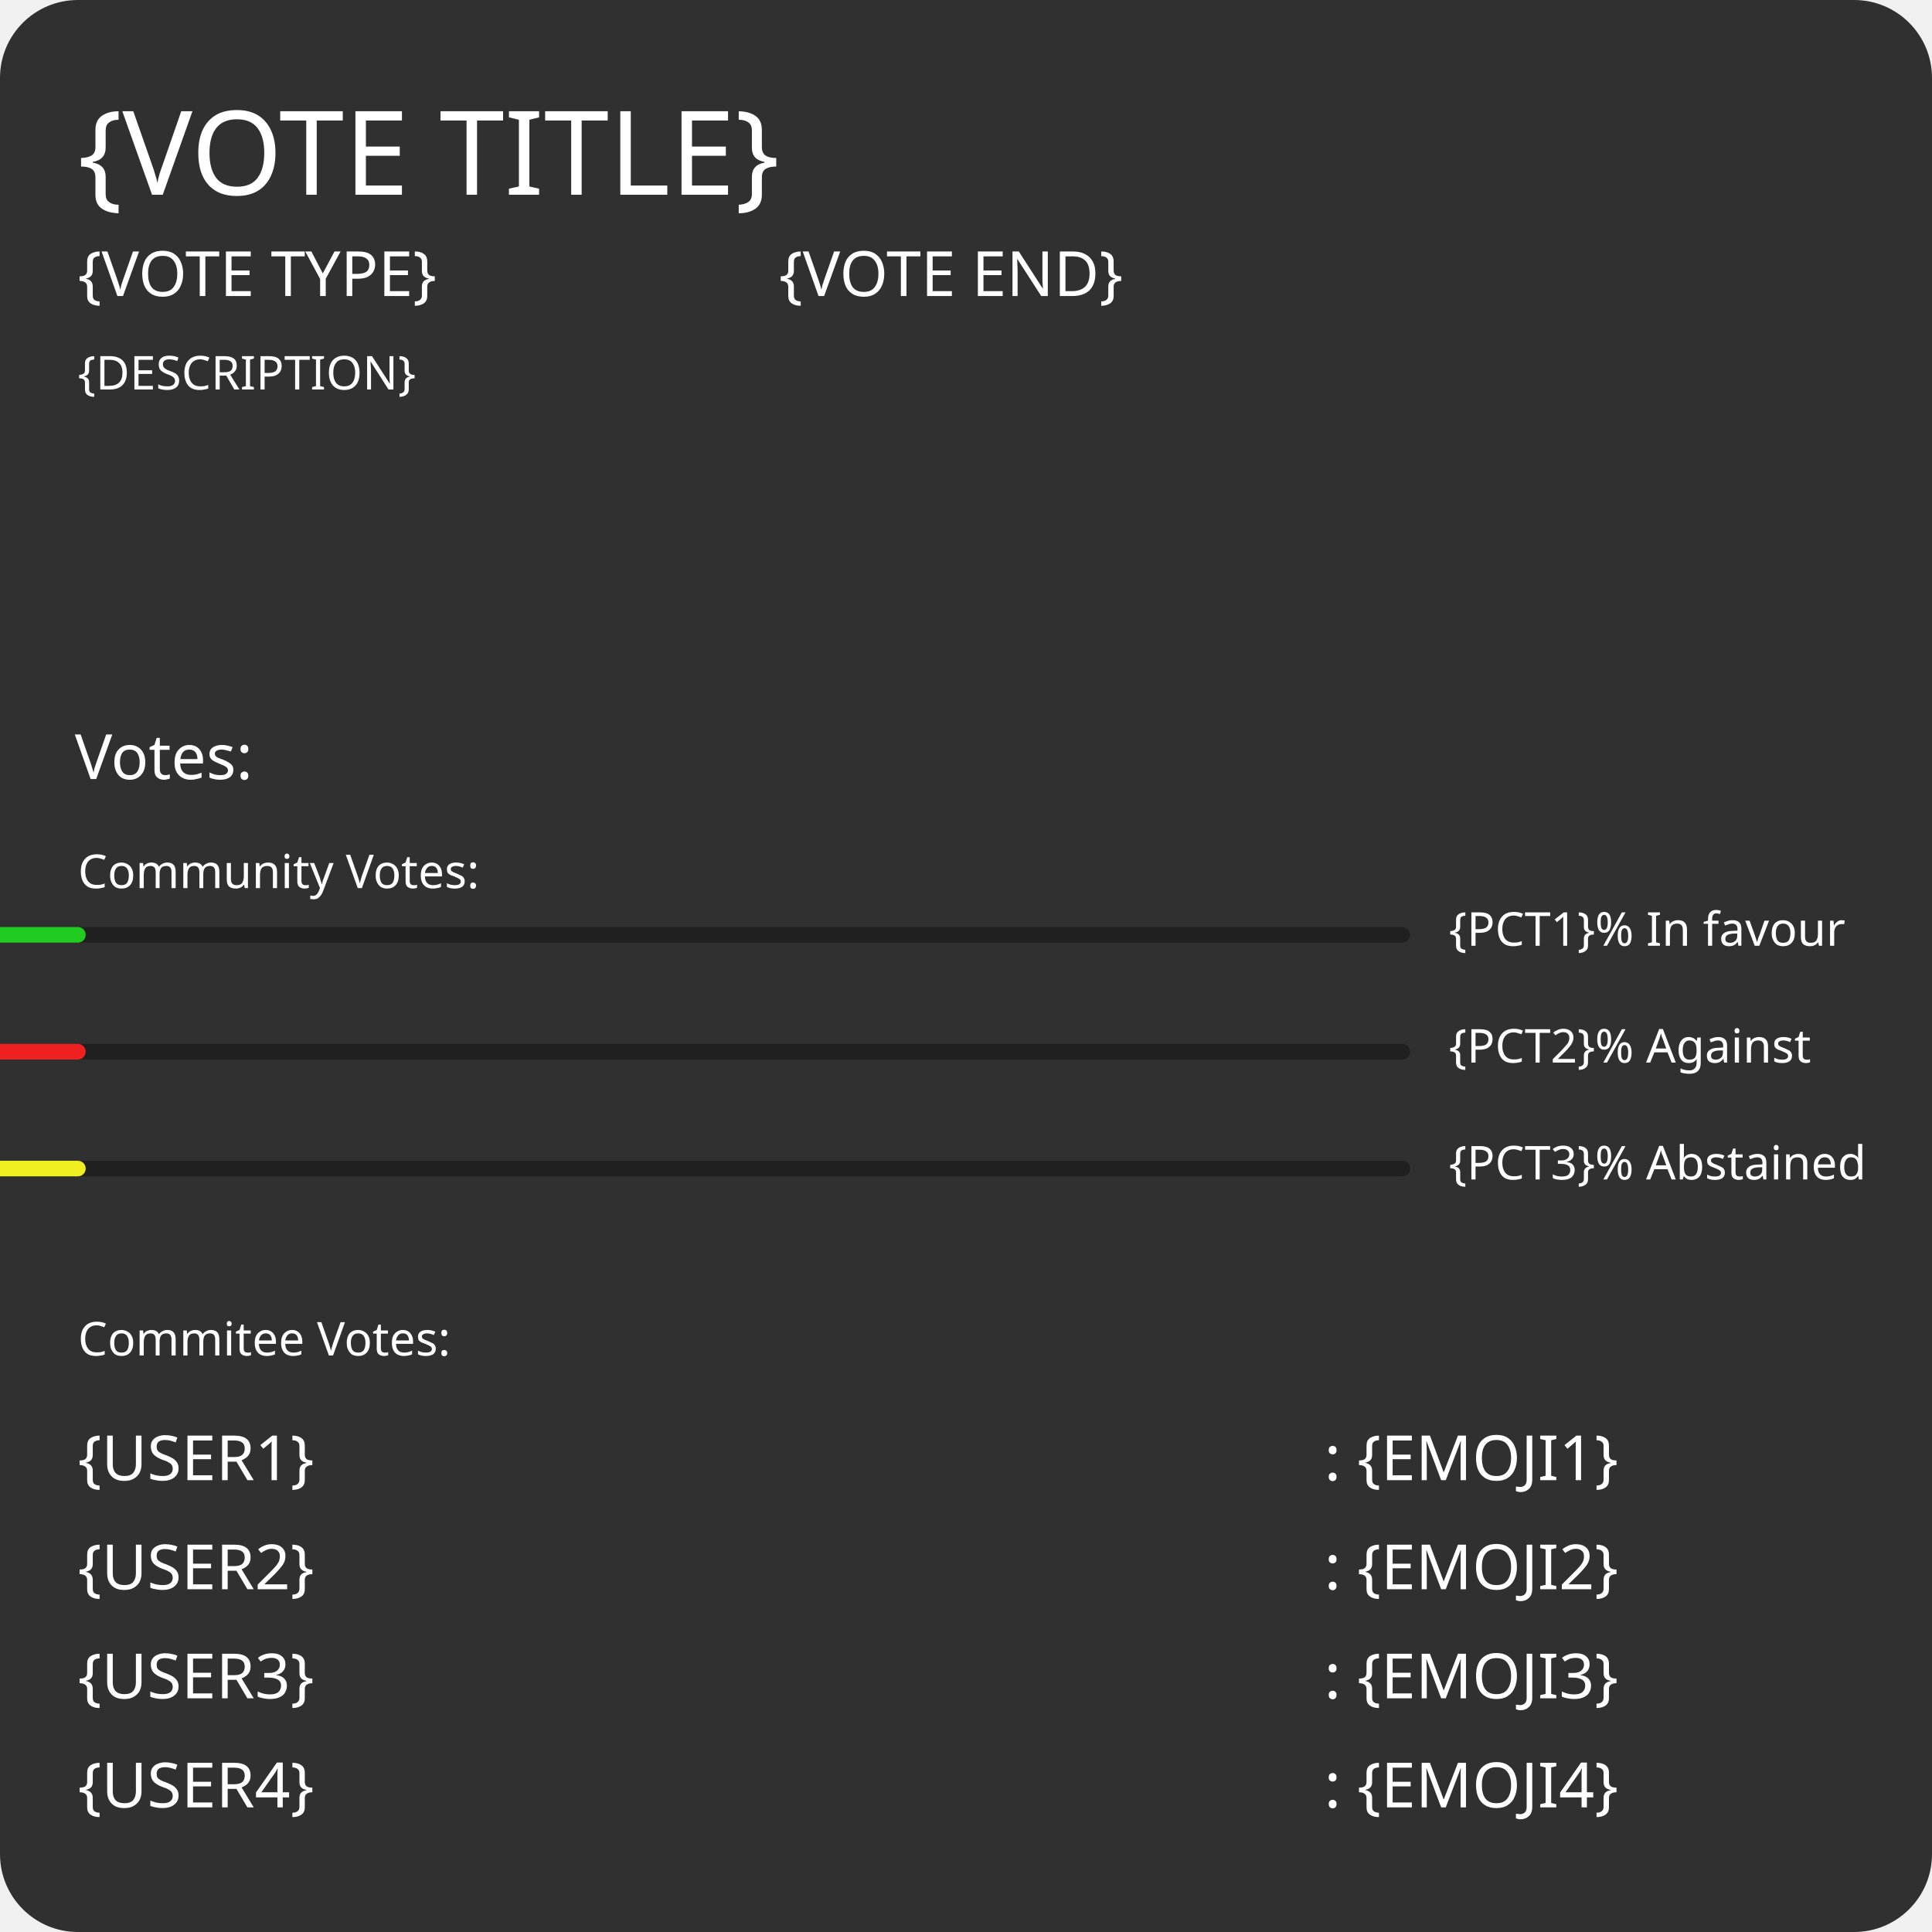
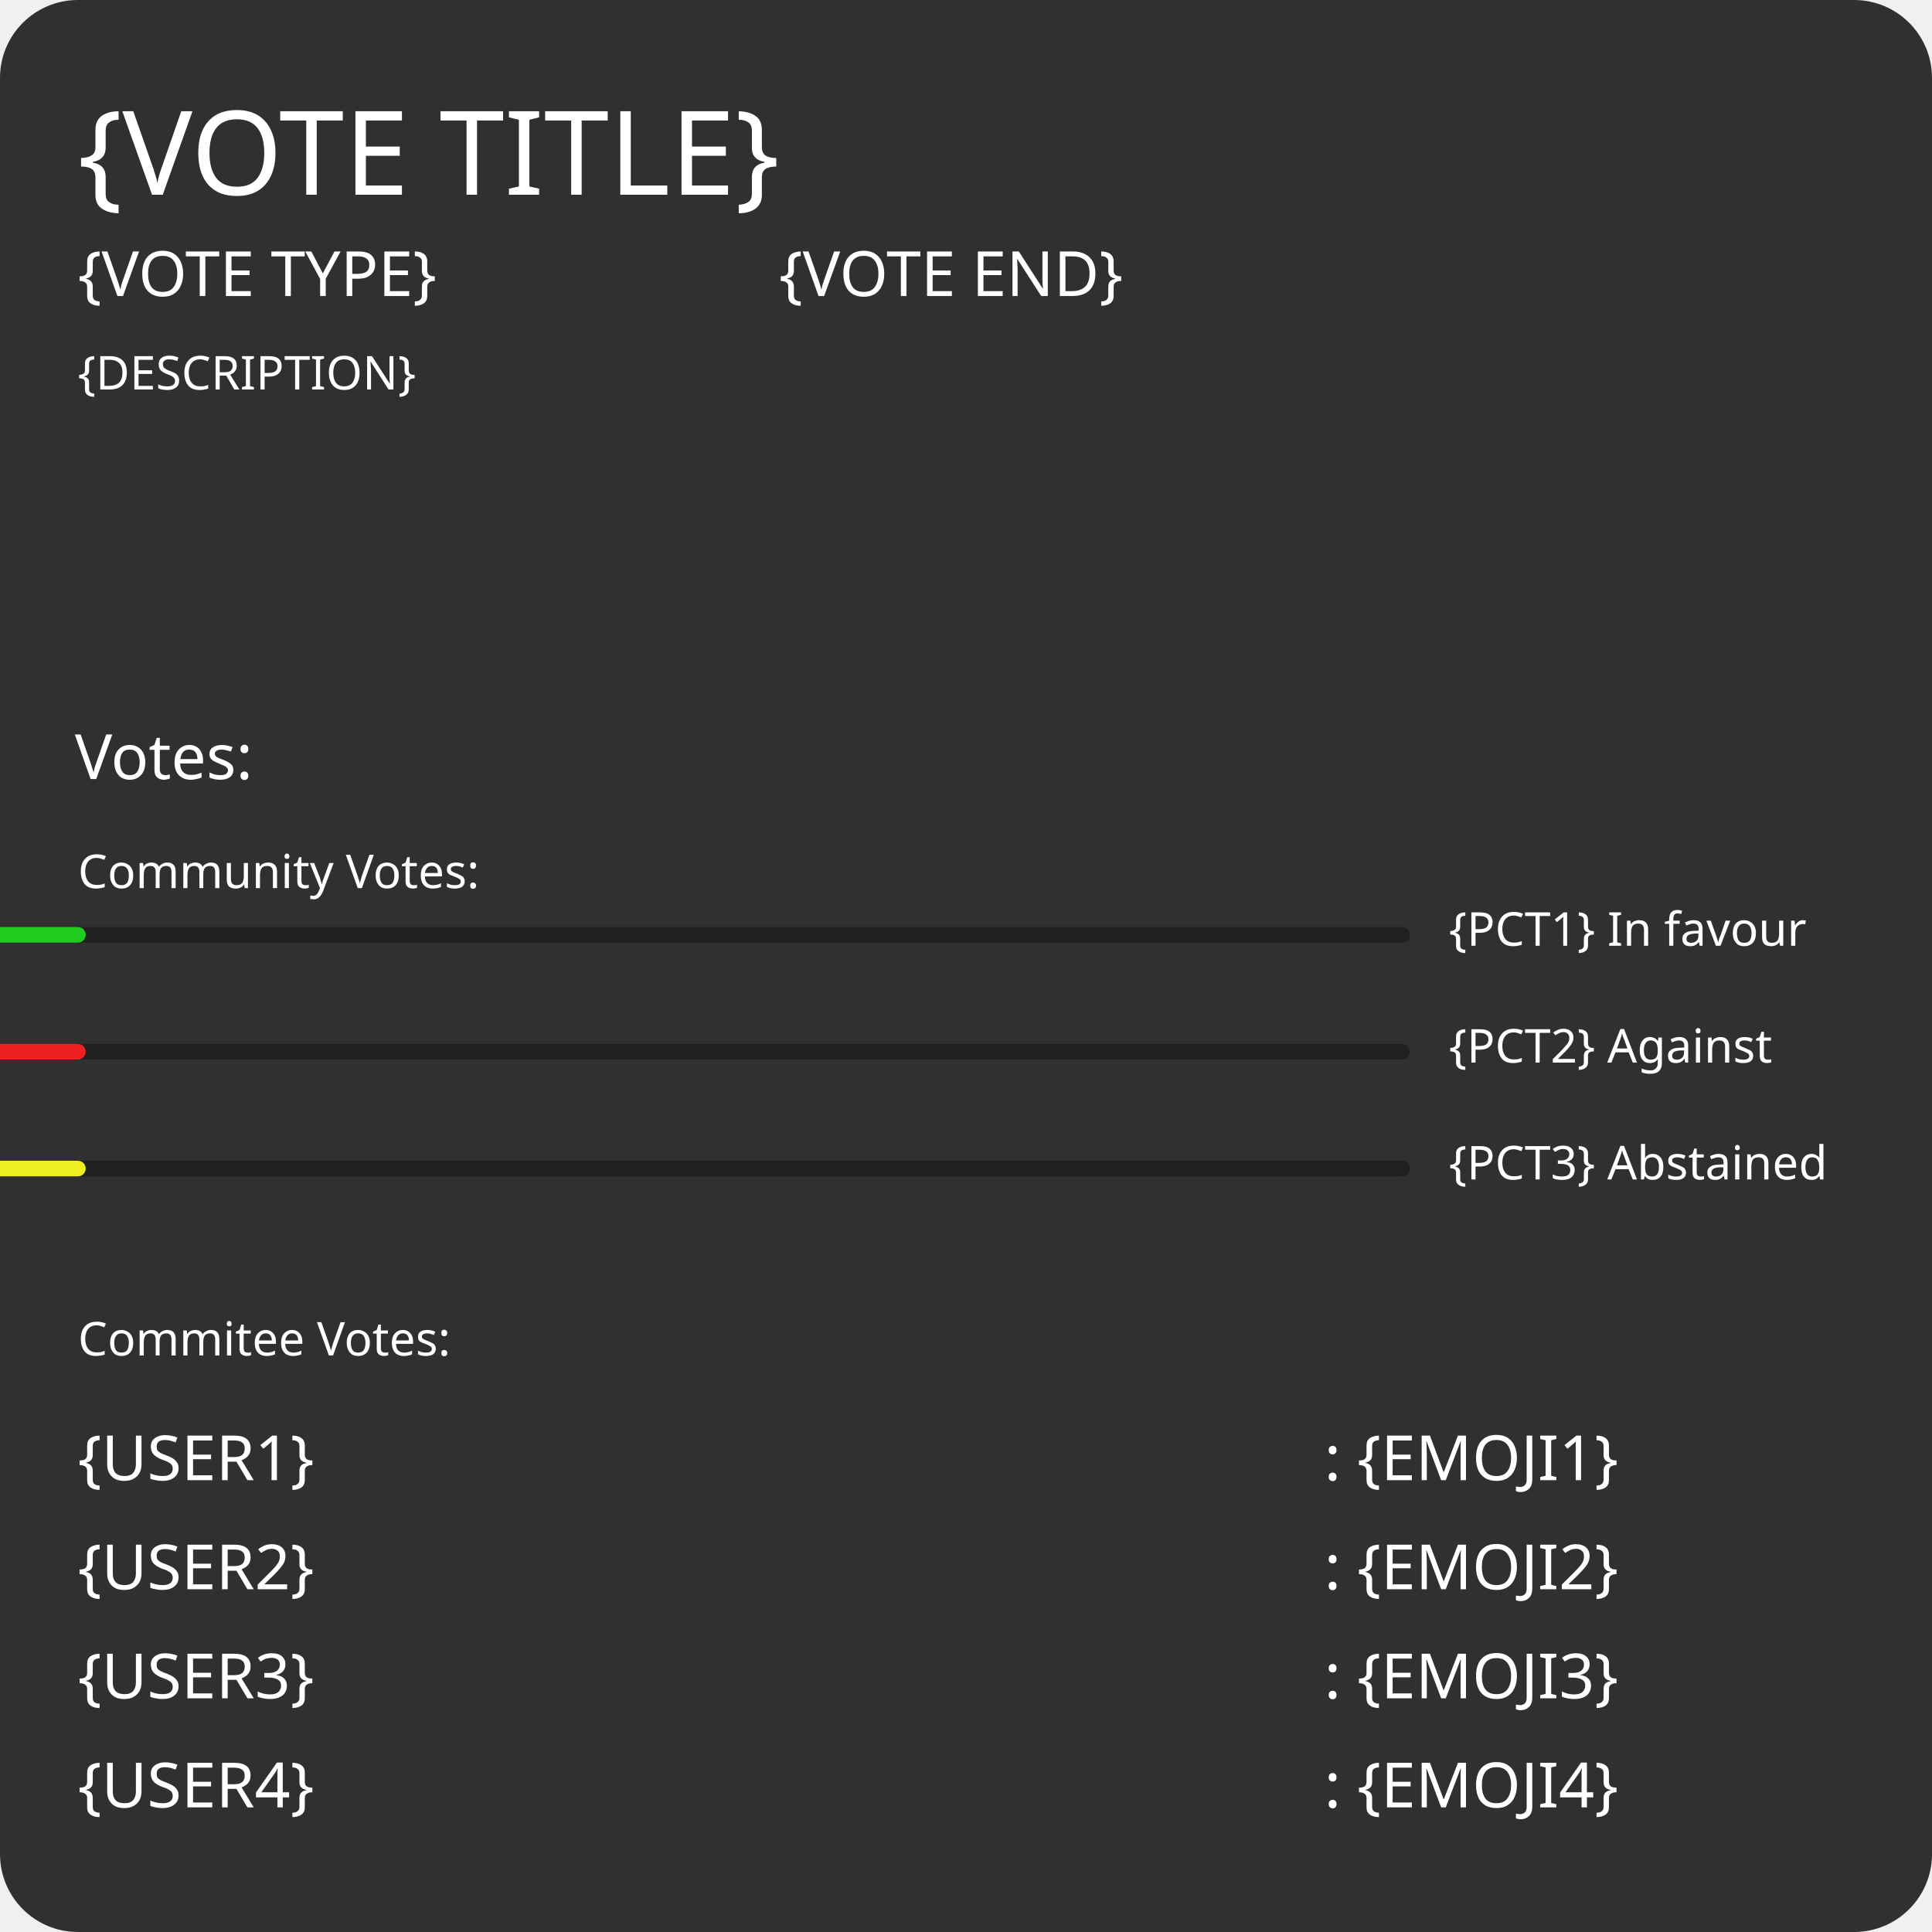
<svg xmlns="http://www.w3.org/2000/svg" width="500" height="500" viewBox="0 0 124 124" fill="none">
  <rect width="124" height="124" rx="5" fill="#303030" />
  
  // Structure and metadata
  <text x="5" y="12.5" style="font: 7.5px sans-serif; fill: white;">{VOTE TITLE}</text>
  <text x="50" y="19" style="font: 4px sans-serif; fill: white;">{VOTE END}</text>
  <text x="5" y="19" style="font: 4px sans-serif; fill: white;">{VOTE TYPE}</text>
  <text x="5" y="25" style="font: 3px sans-serif; fill: white;">{DESCRIPTION}</text>
  
  // Votes
  <text x="4.8" y="50" style="font: 4px sans-serif; fill: white;">Votes: </text>
  <text x="5" y="57" style="font: 3px sans-serif; fill: white;">Community Votes: </text>
  <text x="5" y="87" style="font: 3px sans-serif; fill: white;">Commitee Votes: </text>
  

  // Community vote 5-90
  <line x1="5" y1="60" x2="90" y2="60" stroke-linecap="round" stroke="#202020" />
  <line x1="5" y1="67.5" x2="90" y2="67.5" stroke-linecap="round" stroke="#202020" />
  <line x1="5" y1="75" x2="90" y2="75" stroke-linecap="round" stroke="#202020" />
-   <text x="93" y="60.7" style="font: 3px sans-serif; fill: white;">{PCT1}% In favour</text>
-   <text x="93" y="68.2" style="font: 3px sans-serif; fill: white;">{PCT2}% Against</text>
-   <text x="93" y="75.7" style="font: 3px sans-serif; fill: white;">{PCT3}% Abstained</text>
+   <text x="93" y="60.7" style="font: 3px sans-serif; fill: white;">{PCT1} In favour</text>
+   <text x="93" y="68.2" style="font: 3px sans-serif; fill: white;">{PCT2} Against</text>
+   <text x="93" y="75.7" style="font: 3px sans-serif; fill: white;">{PCT3} Abstained</text>
  <line x1="5" y1="60" x2="{VOTE_PCT_1}" y2="60" stroke-linecap="round" stroke="#20cc20" />
  <line x1="5" y1="67.5" x2="{VOTE_PCT_2}" y2="67.5" stroke-linecap="round" stroke="#ee2020" />
  <line x1="5" y1="75" x2="{VOTE_PCT_3}" y2="75" stroke-linecap="round" stroke="#eeee20" />

  // VC votes 5-90

  <text x="5" y="95" style="font: 4px sans-serif; fill: white;">{USER1}</text>
  <text x="5" y="102" style="font: 4px sans-serif; fill: white;">{USER2}</text>
  <text x="5" y="109" style="font: 4px sans-serif; fill: white;">{USER3}</text>
  <text x="5" y="116" style="font: 4px sans-serif; fill: white;">{USER4}</text>
  <text x="85" y="95" style="font: 4px sans-serif; fill: white;">: {EMOJI1}</text>
  <text x="85" y="102" style="font: 4px sans-serif; fill: white;">: {EMOJI2}</text>
  <text x="85" y="109" style="font: 4px sans-serif; fill: white;">: {EMOJI3}</text>
  <text x="85" y="116" style="font: 4px sans-serif; fill: white;">: {EMOJI4}</text>
</svg>
